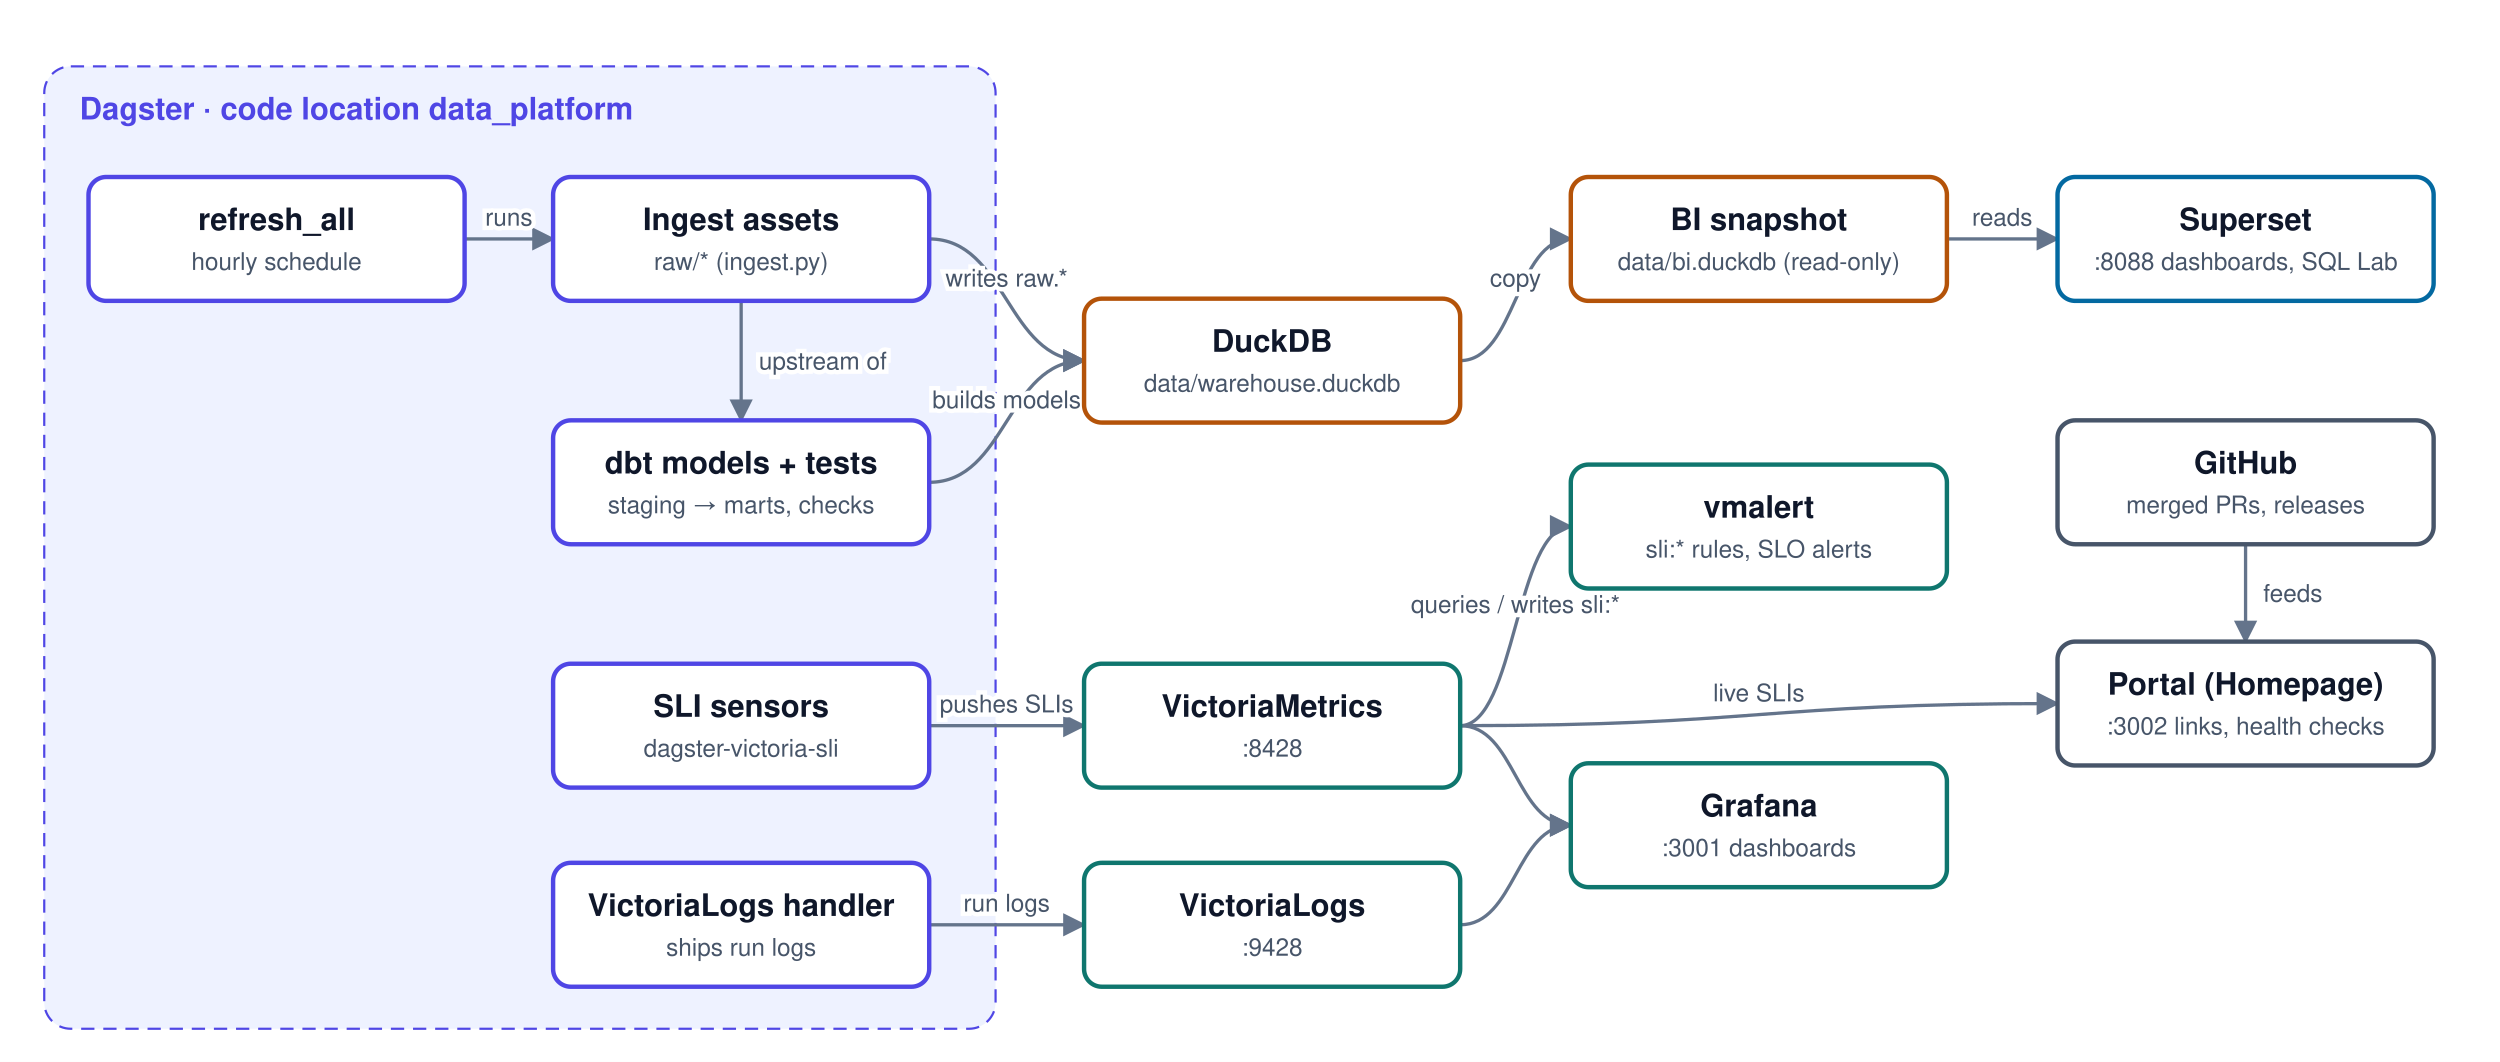
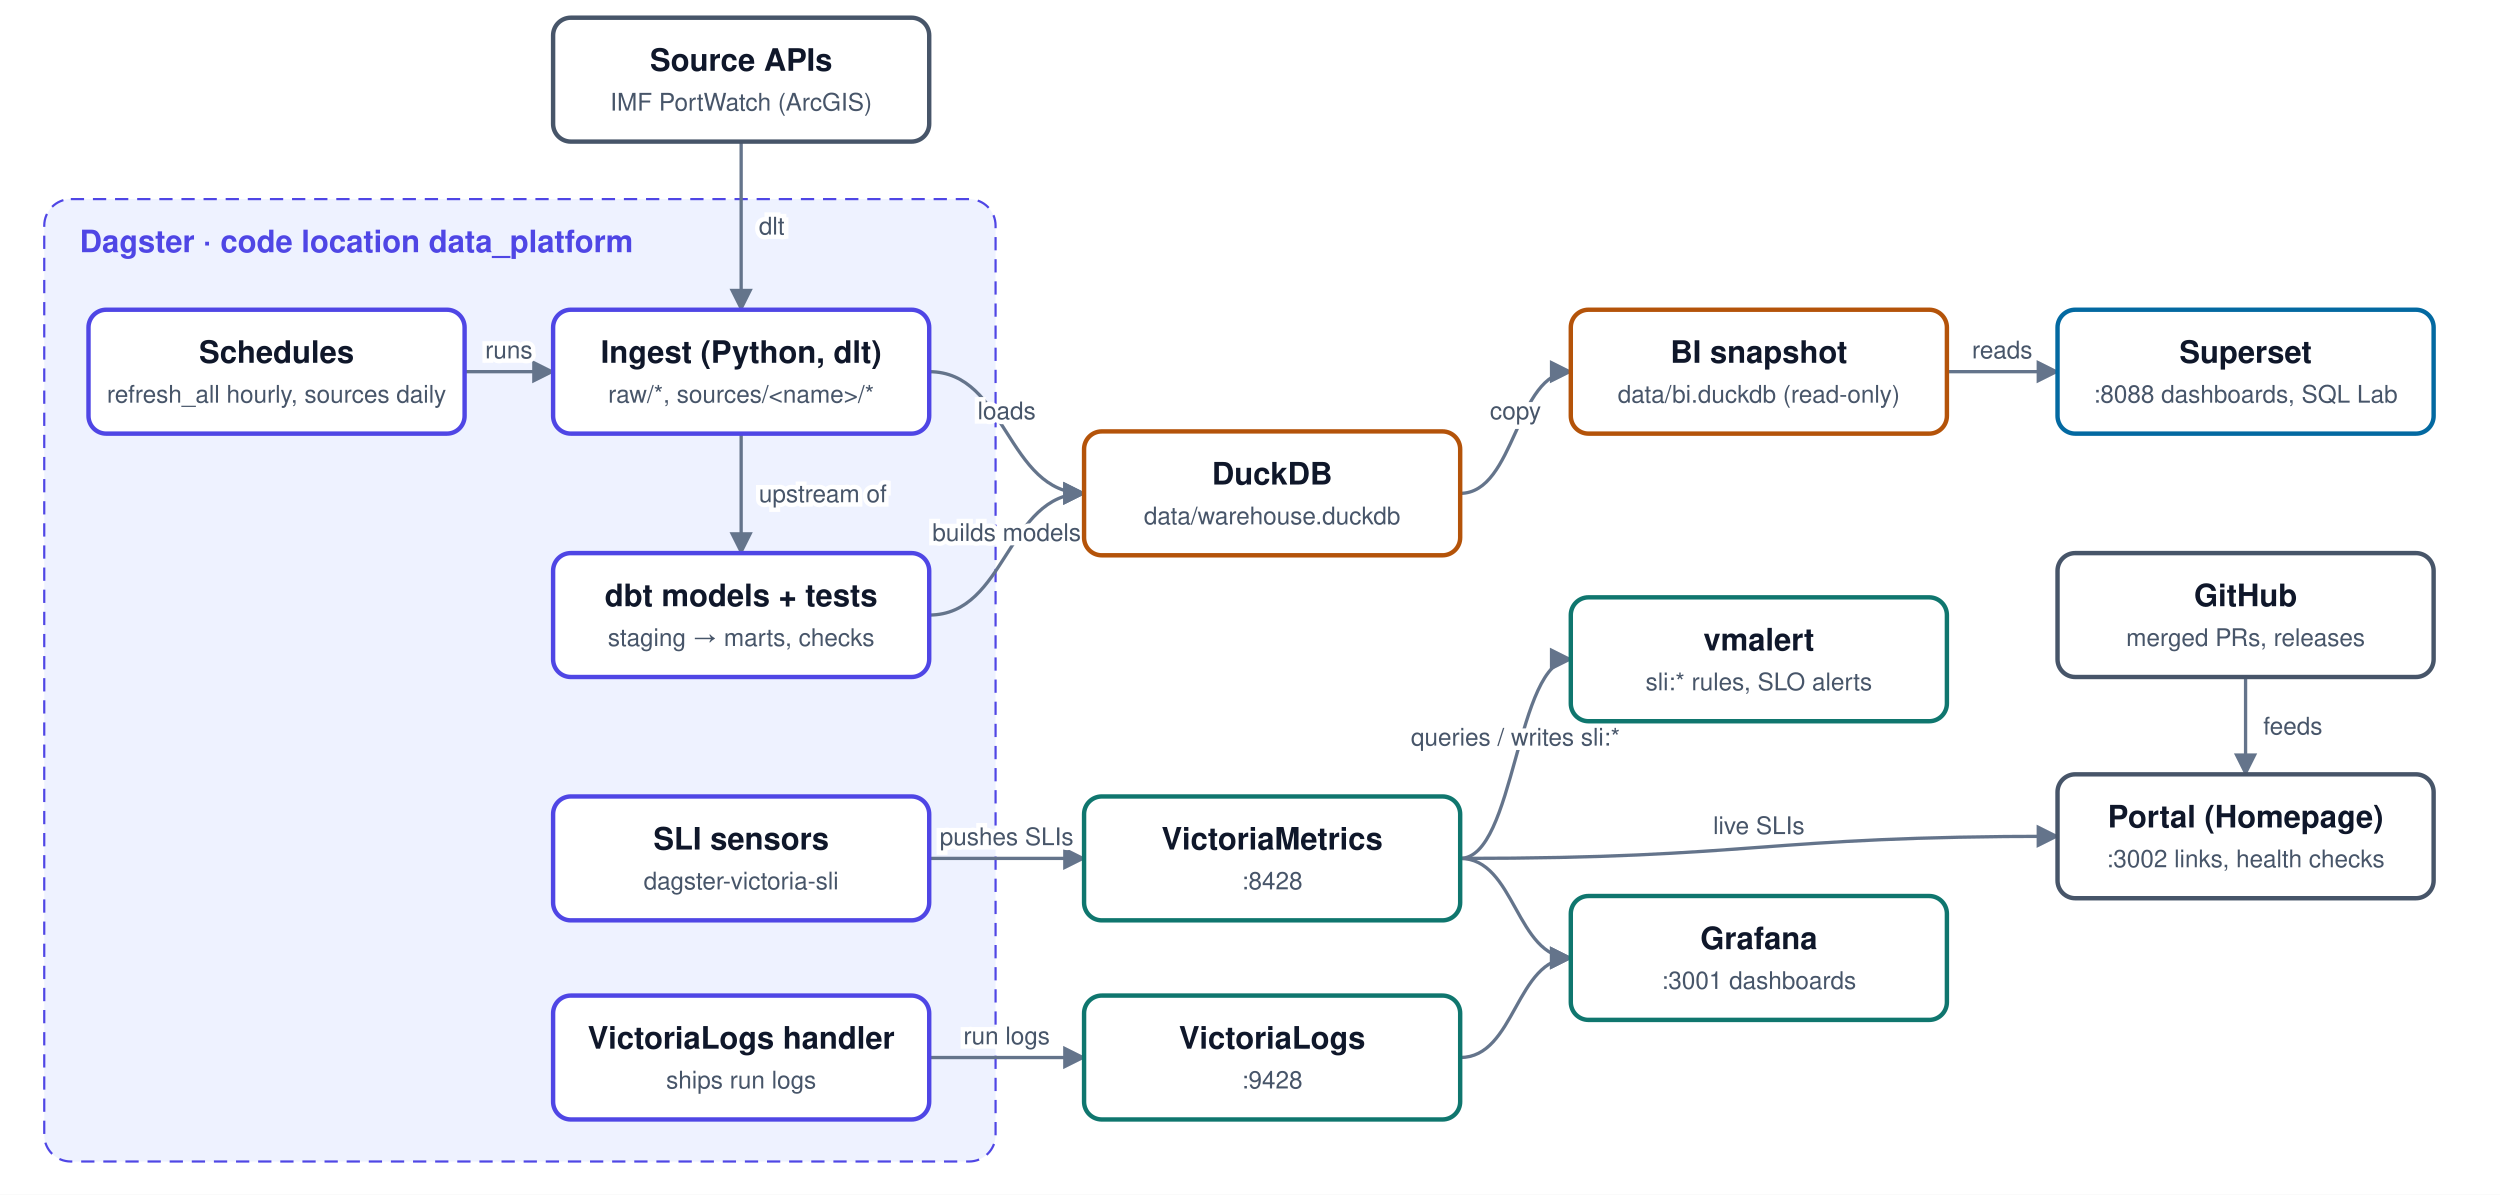
- <svg xmlns="http://www.w3.org/2000/svg" viewBox="0 0 1130 480" width="1130" height="480" font-family="-apple-system, Segoe UI, Helvetica, Arial, sans-serif">
-   <rect width="1130" height="480" fill="#ffffff" />
+ <svg xmlns="http://www.w3.org/2000/svg" viewBox="0 0 1130 540" width="1130" height="540" font-family="-apple-system, Segoe UI, Helvetica, Arial, sans-serif">
+   <rect width="1130" height="540" fill="#ffffff" />
  <defs>
    <marker id="arrow" viewBox="0 0 10 10" refX="9" refY="5" markerWidth="7" markerHeight="7" orient="auto">
      <path d="M0,0L10,5L0,10z" fill="#64748b" />
    </marker>
  </defs>
-   <rect x="20" y="30" width="430" height="435" rx="12" fill="#eef2ff" stroke="#4f46e5" stroke-dasharray="6 4" />
-   <text x="36" y="54" font-size="14" font-weight="600" fill="#4f46e5">Dagster · code location data_platform</text>
+   <rect x="20" y="90" width="430" height="435" rx="12" fill="#eef2ff" stroke="#4f46e5" stroke-dasharray="6 4" />
+   <text x="36" y="114" font-size="14" font-weight="600" fill="#4f46e5">Dagster · code location data_platform</text>
  <g>
-     <path d="M660,328C795,328,795,318,930,318" fill="none" stroke="#64748b" stroke-width="1.5" marker-end="url(#arrow)" />
-     <text x="795" y="317" font-size="11" fill="#475569" text-anchor="middle" paint-order="stroke" stroke="#ffffff" stroke-width="4">live SLIs</text>
-     <path d="M1015,246C1015,268,1015,268,1015,290" fill="none" stroke="#64748b" stroke-width="1.5" marker-end="url(#arrow)" />
-     <text x="1023" y="272" font-size="11" fill="#475569" text-anchor="start" paint-order="stroke" stroke="#ffffff" stroke-width="4">feeds</text>
-     <path d="M660,163C685,163,685,108,710,108" fill="none" stroke="#64748b" stroke-width="1.5" marker-end="url(#arrow)" />
-     <text x="685" y="129.5" font-size="11" fill="#475569" text-anchor="middle" paint-order="stroke" stroke="#ffffff" stroke-width="4">copy</text>
-     <path d="M880,108C905,108,905,108,930,108" fill="none" stroke="#64748b" stroke-width="1.5" marker-end="url(#arrow)" />
-     <text x="905" y="102" font-size="11" fill="#475569" text-anchor="middle" paint-order="stroke" stroke="#ffffff" stroke-width="4">reads</text>
-     <path d="M210,108C230,108,230,108,250,108" fill="none" stroke="#64748b" stroke-width="1.5" marker-end="url(#arrow)" />
-     <text x="230" y="102" font-size="11" fill="#475569" text-anchor="middle" paint-order="stroke" stroke="#ffffff" stroke-width="4">runs</text>
-     <path d="M335,136C335,163,335,163,335,190" fill="none" stroke="#64748b" stroke-width="1.5" marker-end="url(#arrow)" />
-     <text x="343" y="167" font-size="11" fill="#475569" text-anchor="start" paint-order="stroke" stroke="#ffffff" stroke-width="4">upstream of</text>
-     <path d="M420,108C455,108,455,163,490,163" fill="none" stroke="#64748b" stroke-width="1.5" marker-end="url(#arrow)" />
-     <text x="455" y="129.5" font-size="11" fill="#475569" text-anchor="middle" paint-order="stroke" stroke="#ffffff" stroke-width="4">writes raw.*</text>
-     <path d="M420,218C455,218,455,163,490,163" fill="none" stroke="#64748b" stroke-width="1.5" marker-end="url(#arrow)" />
-     <text x="455" y="184.5" font-size="11" fill="#475569" text-anchor="middle" paint-order="stroke" stroke="#ffffff" stroke-width="4">builds models</text>
-     <path d="M420,328C455,328,455,328,490,328" fill="none" stroke="#64748b" stroke-width="1.5" marker-end="url(#arrow)" />
-     <text x="455" y="322" font-size="11" fill="#475569" text-anchor="middle" paint-order="stroke" stroke="#ffffff" stroke-width="4">pushes SLIs</text>
-     <path d="M420,418C455,418,455,418,490,418" fill="none" stroke="#64748b" stroke-width="1.5" marker-end="url(#arrow)" />
-     <text x="455" y="412" font-size="11" fill="#475569" text-anchor="middle" paint-order="stroke" stroke="#ffffff" stroke-width="4">run logs</text>
-     <path d="M660,328C685,328,685,238,710,238" fill="none" stroke="#64748b" stroke-width="1.5" marker-end="url(#arrow)" />
-     <text x="685" y="277" font-size="11" fill="#475569" text-anchor="middle" paint-order="stroke" stroke="#ffffff" stroke-width="4">queries / writes sli:*</text>
-     <path d="M660,328C685,328,685,373,710,373" fill="none" stroke="#64748b" stroke-width="1.5" marker-end="url(#arrow)" />
-     <path d="M660,418C685,418,685,373,710,373" fill="none" stroke="#64748b" stroke-width="1.5" marker-end="url(#arrow)" />
+     <path d="M660,388C795,388,795,378,930,378" fill="none" stroke="#64748b" stroke-width="1.5" marker-end="url(#arrow)" />
+     <text x="795" y="377" font-size="11" fill="#475569" text-anchor="middle" paint-order="stroke" stroke="#ffffff" stroke-width="4">live SLIs</text>
+     <path d="M1015,306C1015,328,1015,328,1015,350" fill="none" stroke="#64748b" stroke-width="1.5" marker-end="url(#arrow)" />
+     <text x="1023" y="332" font-size="11" fill="#475569" text-anchor="start" paint-order="stroke" stroke="#ffffff" stroke-width="4">feeds</text>
+     <path d="M335,64C335,102,335,102,335,140" fill="none" stroke="#64748b" stroke-width="1.5" marker-end="url(#arrow)" />
+     <text x="343" y="106" font-size="11" fill="#475569" text-anchor="start" paint-order="stroke" stroke="#ffffff" stroke-width="4">dlt</text>
+     <path d="M660,223C685,223,685,168,710,168" fill="none" stroke="#64748b" stroke-width="1.5" marker-end="url(#arrow)" />
+     <text x="685" y="189.5" font-size="11" fill="#475569" text-anchor="middle" paint-order="stroke" stroke="#ffffff" stroke-width="4">copy</text>
+     <path d="M880,168C905,168,905,168,930,168" fill="none" stroke="#64748b" stroke-width="1.5" marker-end="url(#arrow)" />
+     <text x="905" y="162" font-size="11" fill="#475569" text-anchor="middle" paint-order="stroke" stroke="#ffffff" stroke-width="4">reads</text>
+     <path d="M210,168C230,168,230,168,250,168" fill="none" stroke="#64748b" stroke-width="1.5" marker-end="url(#arrow)" />
+     <text x="230" y="162" font-size="11" fill="#475569" text-anchor="middle" paint-order="stroke" stroke="#ffffff" stroke-width="4">runs</text>
+     <path d="M335,196C335,223,335,223,335,250" fill="none" stroke="#64748b" stroke-width="1.5" marker-end="url(#arrow)" />
+     <text x="343" y="227" font-size="11" fill="#475569" text-anchor="start" paint-order="stroke" stroke="#ffffff" stroke-width="4">upstream of</text>
+     <path d="M420,168C455,168,455,223,490,223" fill="none" stroke="#64748b" stroke-width="1.5" marker-end="url(#arrow)" />
+     <text x="455" y="189.5" font-size="11" fill="#475569" text-anchor="middle" paint-order="stroke" stroke="#ffffff" stroke-width="4">loads</text>
+     <path d="M420,278C455,278,455,223,490,223" fill="none" stroke="#64748b" stroke-width="1.5" marker-end="url(#arrow)" />
+     <text x="455" y="244.5" font-size="11" fill="#475569" text-anchor="middle" paint-order="stroke" stroke="#ffffff" stroke-width="4">builds models</text>
+     <path d="M420,388C455,388,455,388,490,388" fill="none" stroke="#64748b" stroke-width="1.5" marker-end="url(#arrow)" />
+     <text x="455" y="382" font-size="11" fill="#475569" text-anchor="middle" paint-order="stroke" stroke="#ffffff" stroke-width="4">pushes SLIs</text>
+     <path d="M420,478C455,478,455,478,490,478" fill="none" stroke="#64748b" stroke-width="1.5" marker-end="url(#arrow)" />
+     <text x="455" y="472" font-size="11" fill="#475569" text-anchor="middle" paint-order="stroke" stroke="#ffffff" stroke-width="4">run logs</text>
+     <path d="M660,388C685,388,685,298,710,298" fill="none" stroke="#64748b" stroke-width="1.5" marker-end="url(#arrow)" />
+     <text x="685" y="337" font-size="11" fill="#475569" text-anchor="middle" paint-order="stroke" stroke="#ffffff" stroke-width="4">queries / writes sli:*</text>
+     <path d="M660,388C685,388,685,433,710,433" fill="none" stroke="#64748b" stroke-width="1.5" marker-end="url(#arrow)" />
+     <path d="M660,478C685,478,685,433,710,433" fill="none" stroke="#64748b" stroke-width="1.5" marker-end="url(#arrow)" />
  </g>
  <g>
-     <g transform="translate(40,80)">
+     <g transform="translate(40,140)">
      <rect width="170" height="56" rx="8" fill="#ffffff" stroke="#4f46e5" stroke-width="2" />
-       <text x="85" y="24" text-anchor="middle" font-size="14" font-weight="600" fill="#0f172a">refresh_all</text>
-       <text x="85" y="42" text-anchor="middle" font-size="11" fill="#475569">hourly schedule</text>
+       <text x="85" y="24" text-anchor="middle" font-size="14" font-weight="600" fill="#0f172a">Schedules</text>
+       <text x="85" y="42" text-anchor="middle" font-size="11" fill="#475569">refresh_all hourly, sources daily</text>
    </g>
-     <g transform="translate(250,80)">
+     <g transform="translate(250,140)">
      <rect width="170" height="56" rx="8" fill="#ffffff" stroke="#4f46e5" stroke-width="2" />
-       <text x="85" y="24" text-anchor="middle" font-size="14" font-weight="600" fill="#0f172a">Ingest assets</text>
-       <text x="85" y="42" text-anchor="middle" font-size="11" fill="#475569">raw/* (ingest.py)</text>
+       <text x="85" y="24" text-anchor="middle" font-size="14" font-weight="600" fill="#0f172a">Ingest (Python, dlt)</text>
+       <text x="85" y="42" text-anchor="middle" font-size="11" fill="#475569">raw/*, sources/&lt;name&gt;/*</text>
    </g>
-     <g transform="translate(250,190)">
+     <g transform="translate(250,250)">
      <rect width="170" height="56" rx="8" fill="#ffffff" stroke="#4f46e5" stroke-width="2" />
      <text x="85" y="24" text-anchor="middle" font-size="14" font-weight="600" fill="#0f172a">dbt models + tests</text>
      <text x="85" y="42" text-anchor="middle" font-size="11" fill="#475569">staging → marts, checks</text>
    </g>
-     <g transform="translate(250,300)">
+     <g transform="translate(250,360)">
      <rect width="170" height="56" rx="8" fill="#ffffff" stroke="#4f46e5" stroke-width="2" />
      <text x="85" y="24" text-anchor="middle" font-size="14" font-weight="600" fill="#0f172a">SLI sensors</text>
      <text x="85" y="42" text-anchor="middle" font-size="11" fill="#475569">dagster-victoria-sli</text>
    </g>
-     <g transform="translate(250,390)">
+     <g transform="translate(250,450)">
      <rect width="170" height="56" rx="8" fill="#ffffff" stroke="#4f46e5" stroke-width="2" />
      <text x="85" y="24" text-anchor="middle" font-size="14" font-weight="600" fill="#0f172a">VictoriaLogs handler</text>
      <text x="85" y="42" text-anchor="middle" font-size="11" fill="#475569">ships run logs</text>
    </g>
-     <g transform="translate(490,135)">
+     <g transform="translate(490,195)">
      <rect width="170" height="56" rx="8" fill="#ffffff" stroke="#b45309" stroke-width="2" />
      <text x="85" y="24" text-anchor="middle" font-size="14" font-weight="600" fill="#0f172a">DuckDB</text>
      <text x="85" y="42" text-anchor="middle" font-size="11" fill="#475569">data/warehouse.duckdb</text>
    </g>
-     <g transform="translate(490,300)">
+     <g transform="translate(490,360)">
      <rect width="170" height="56" rx="8" fill="#ffffff" stroke="#0f766e" stroke-width="2" />
      <text x="85" y="24" text-anchor="middle" font-size="14" font-weight="600" fill="#0f172a">VictoriaMetrics</text>
      <text x="85" y="42" text-anchor="middle" font-size="11" fill="#475569">:8428</text>
    </g>
-     <g transform="translate(490,390)">
+     <g transform="translate(490,450)">
      <rect width="170" height="56" rx="8" fill="#ffffff" stroke="#0f766e" stroke-width="2" />
      <text x="85" y="24" text-anchor="middle" font-size="14" font-weight="600" fill="#0f172a">VictoriaLogs</text>
      <text x="85" y="42" text-anchor="middle" font-size="11" fill="#475569">:9428</text>
    </g>
-     <g transform="translate(710,210)">
+     <g transform="translate(710,270)">
      <rect width="170" height="56" rx="8" fill="#ffffff" stroke="#0f766e" stroke-width="2" />
      <text x="85" y="24" text-anchor="middle" font-size="14" font-weight="600" fill="#0f172a">vmalert</text>
      <text x="85" y="42" text-anchor="middle" font-size="11" fill="#475569">sli:* rules, SLO alerts</text>
    </g>
-     <g transform="translate(710,345)">
+     <g transform="translate(710,405)">
      <rect width="170" height="56" rx="8" fill="#ffffff" stroke="#0f766e" stroke-width="2" />
      <text x="85" y="24" text-anchor="middle" font-size="14" font-weight="600" fill="#0f172a">Grafana</text>
      <text x="85" y="42" text-anchor="middle" font-size="11" fill="#475569">:3001 dashboards</text>
    </g>
-     <g transform="translate(710,80)">
+     <g transform="translate(250,8)">
+       <rect width="170" height="56" rx="8" fill="#ffffff" stroke="#475569" stroke-width="2" />
+       <text x="85" y="24" text-anchor="middle" font-size="14" font-weight="600" fill="#0f172a">Source APIs</text>
+       <text x="85" y="42" text-anchor="middle" font-size="11" fill="#475569">IMF PortWatch (ArcGIS)</text>
+     </g>
+     <g transform="translate(710,140)">
      <rect width="170" height="56" rx="8" fill="#ffffff" stroke="#b45309" stroke-width="2" />
      <text x="85" y="24" text-anchor="middle" font-size="14" font-weight="600" fill="#0f172a">BI snapshot</text>
      <text x="85" y="42" text-anchor="middle" font-size="11" fill="#475569">data/bi.duckdb (read-only)</text>
    </g>
-     <g transform="translate(930,80)">
+     <g transform="translate(930,140)">
      <rect width="170" height="56" rx="8" fill="#ffffff" stroke="#0369a1" stroke-width="2" />
      <text x="85" y="24" text-anchor="middle" font-size="14" font-weight="600" fill="#0f172a">Superset</text>
      <text x="85" y="42" text-anchor="middle" font-size="11" fill="#475569">:8088 dashboards, SQL Lab</text>
    </g>
-     <g transform="translate(930,190)">
+     <g transform="translate(930,250)">
      <rect width="170" height="56" rx="8" fill="#ffffff" stroke="#475569" stroke-width="2" />
      <text x="85" y="24" text-anchor="middle" font-size="14" font-weight="600" fill="#0f172a">GitHub</text>
      <text x="85" y="42" text-anchor="middle" font-size="11" fill="#475569">merged PRs, releases</text>
    </g>
-     <g transform="translate(930,290)">
+     <g transform="translate(930,350)">
      <rect width="170" height="56" rx="8" fill="#ffffff" stroke="#475569" stroke-width="2" />
      <text x="85" y="24" text-anchor="middle" font-size="14" font-weight="600" fill="#0f172a">Portal (Homepage)</text>
      <text x="85" y="42" text-anchor="middle" font-size="11" fill="#475569">:3002 links, health checks</text>
    </g>
  </g>
</svg>
